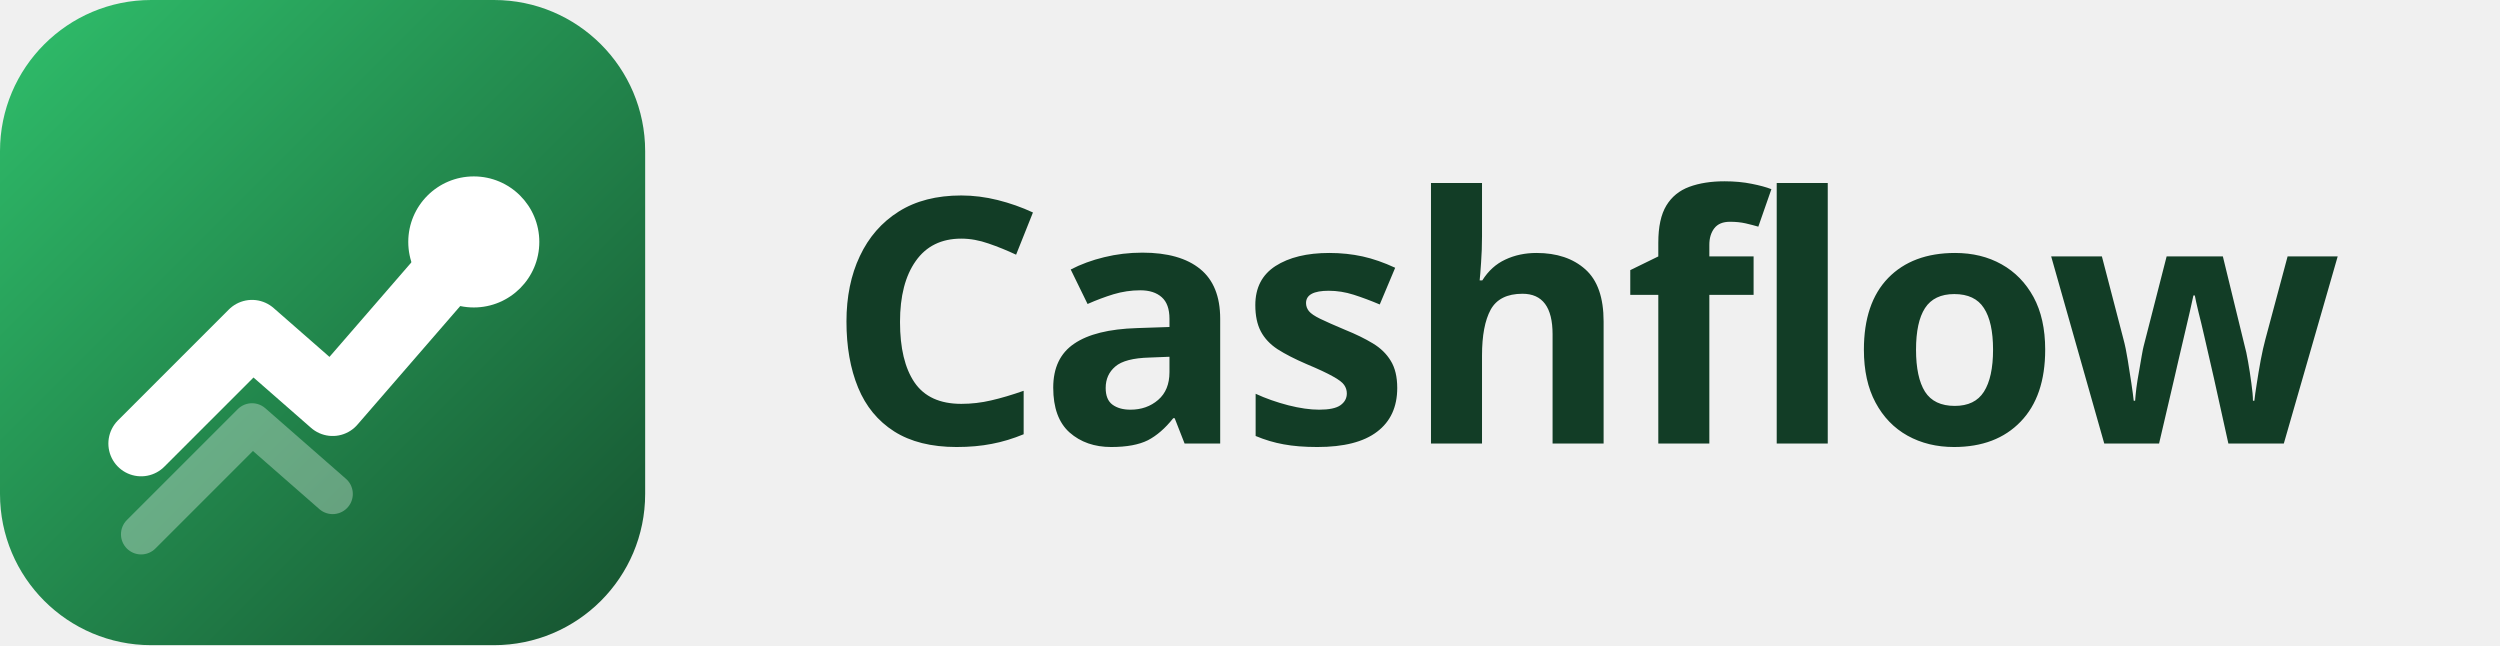
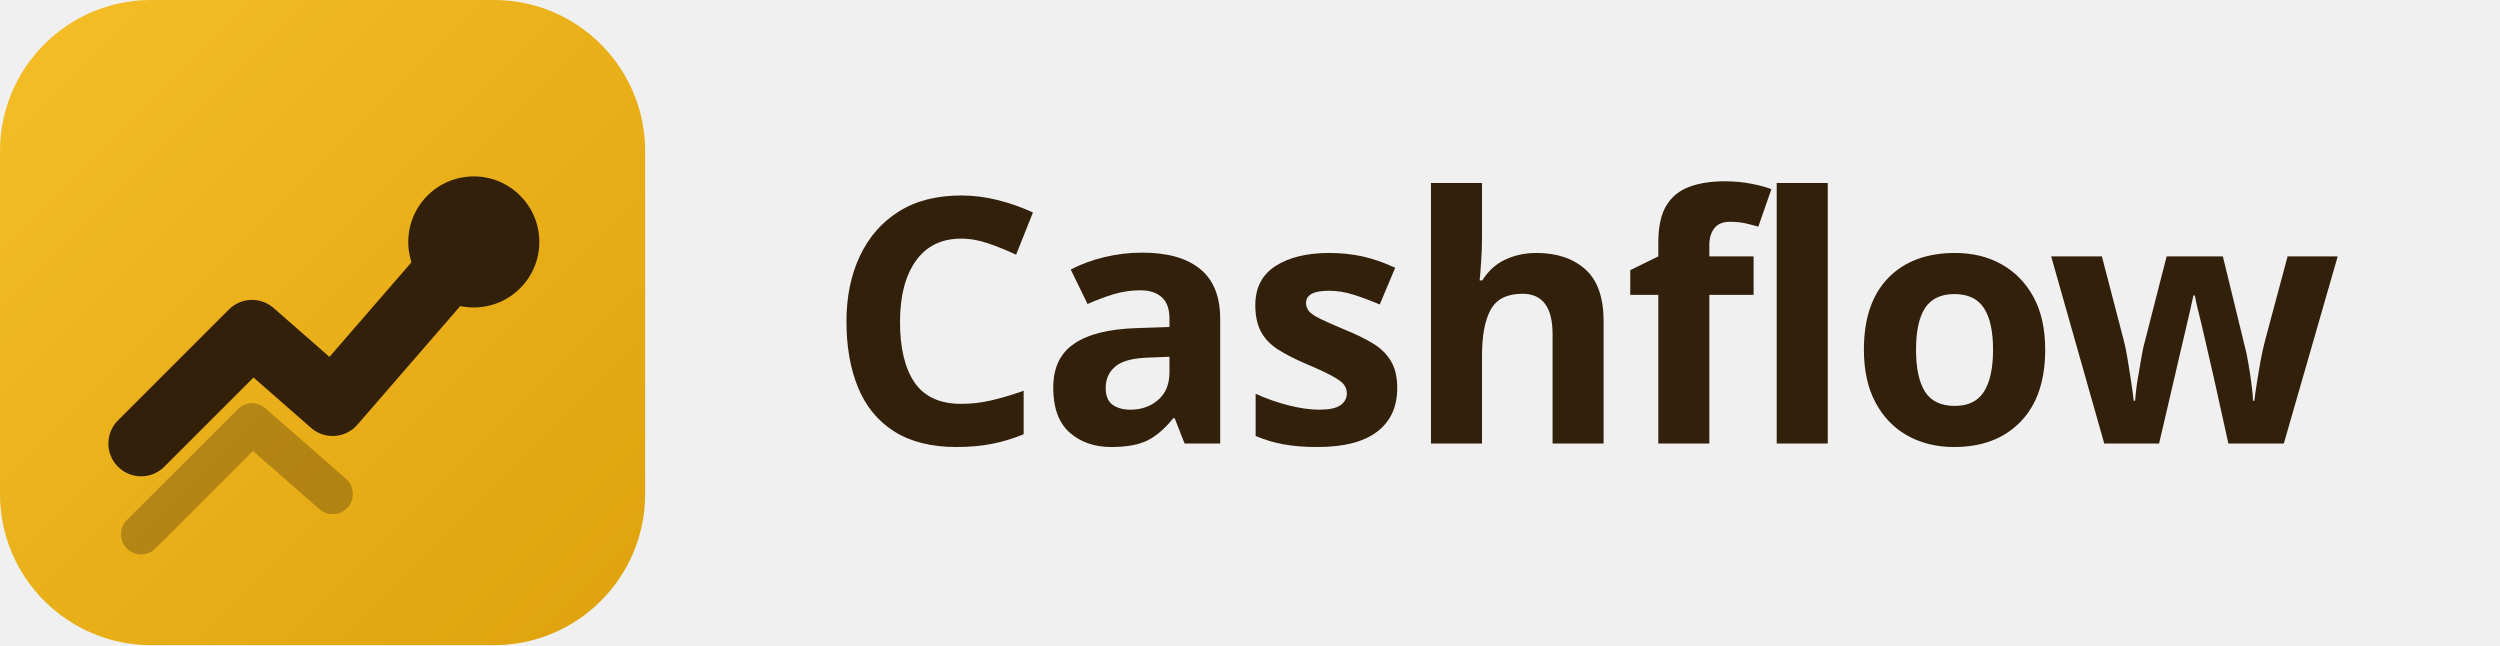
<svg xmlns="http://www.w3.org/2000/svg" viewBox="0 0 248 64" role="img" aria-label="Cashflow">
  <defs>
    <linearGradient id="cashflow-wordmark-tile" x1="0" y1="0" x2="1" y2="1">
-       <stop offset="0" stop-color="#2fbf6b" />
-       <stop offset="1" stop-color="#16512f" />
+       <stop offset="0" stop-color="#f5be27" />
+       <stop offset="1" stop-color="#dfa20c" />
    </linearGradient>
  </defs>
  <rect width="64" height="64" rx="15" fill="url(#cashflow-wordmark-tile)" />
-   <g fill="none" stroke="#fff" stroke-linecap="round" stroke-linejoin="round">
+   <g fill="none" stroke="#33200a" stroke-linecap="round" stroke-linejoin="round">
    <path d="M14 44 L25 33 L33 40 L46 25" stroke-width="6.5" />
-     <path d="M14 53 L25 42 L33 49" stroke-width="4" opacity="0.32" />
+     <path d="M14 53 L25 42 L33 49" stroke-width="4" opacity="0.3" />
  </g>
-   <circle cx="47" cy="24" r="6.5" fill="#fff" />
-   <text x="82" y="44" font-family="Manrope, 'Segoe UI', system-ui, -apple-system, sans-serif" font-size="34" font-weight="800" letter-spacing="-0.6" fill="#123d26">Cashflow</text>
+   <circle cx="47" cy="24" r="6.5" fill="#33200a" />
+   <text x="82" y="44" font-family="Manrope, 'Segoe UI', system-ui, -apple-system, sans-serif" font-size="34" font-weight="800" letter-spacing="-0.6" fill="#33200a">Cashflow</text>
</svg>
